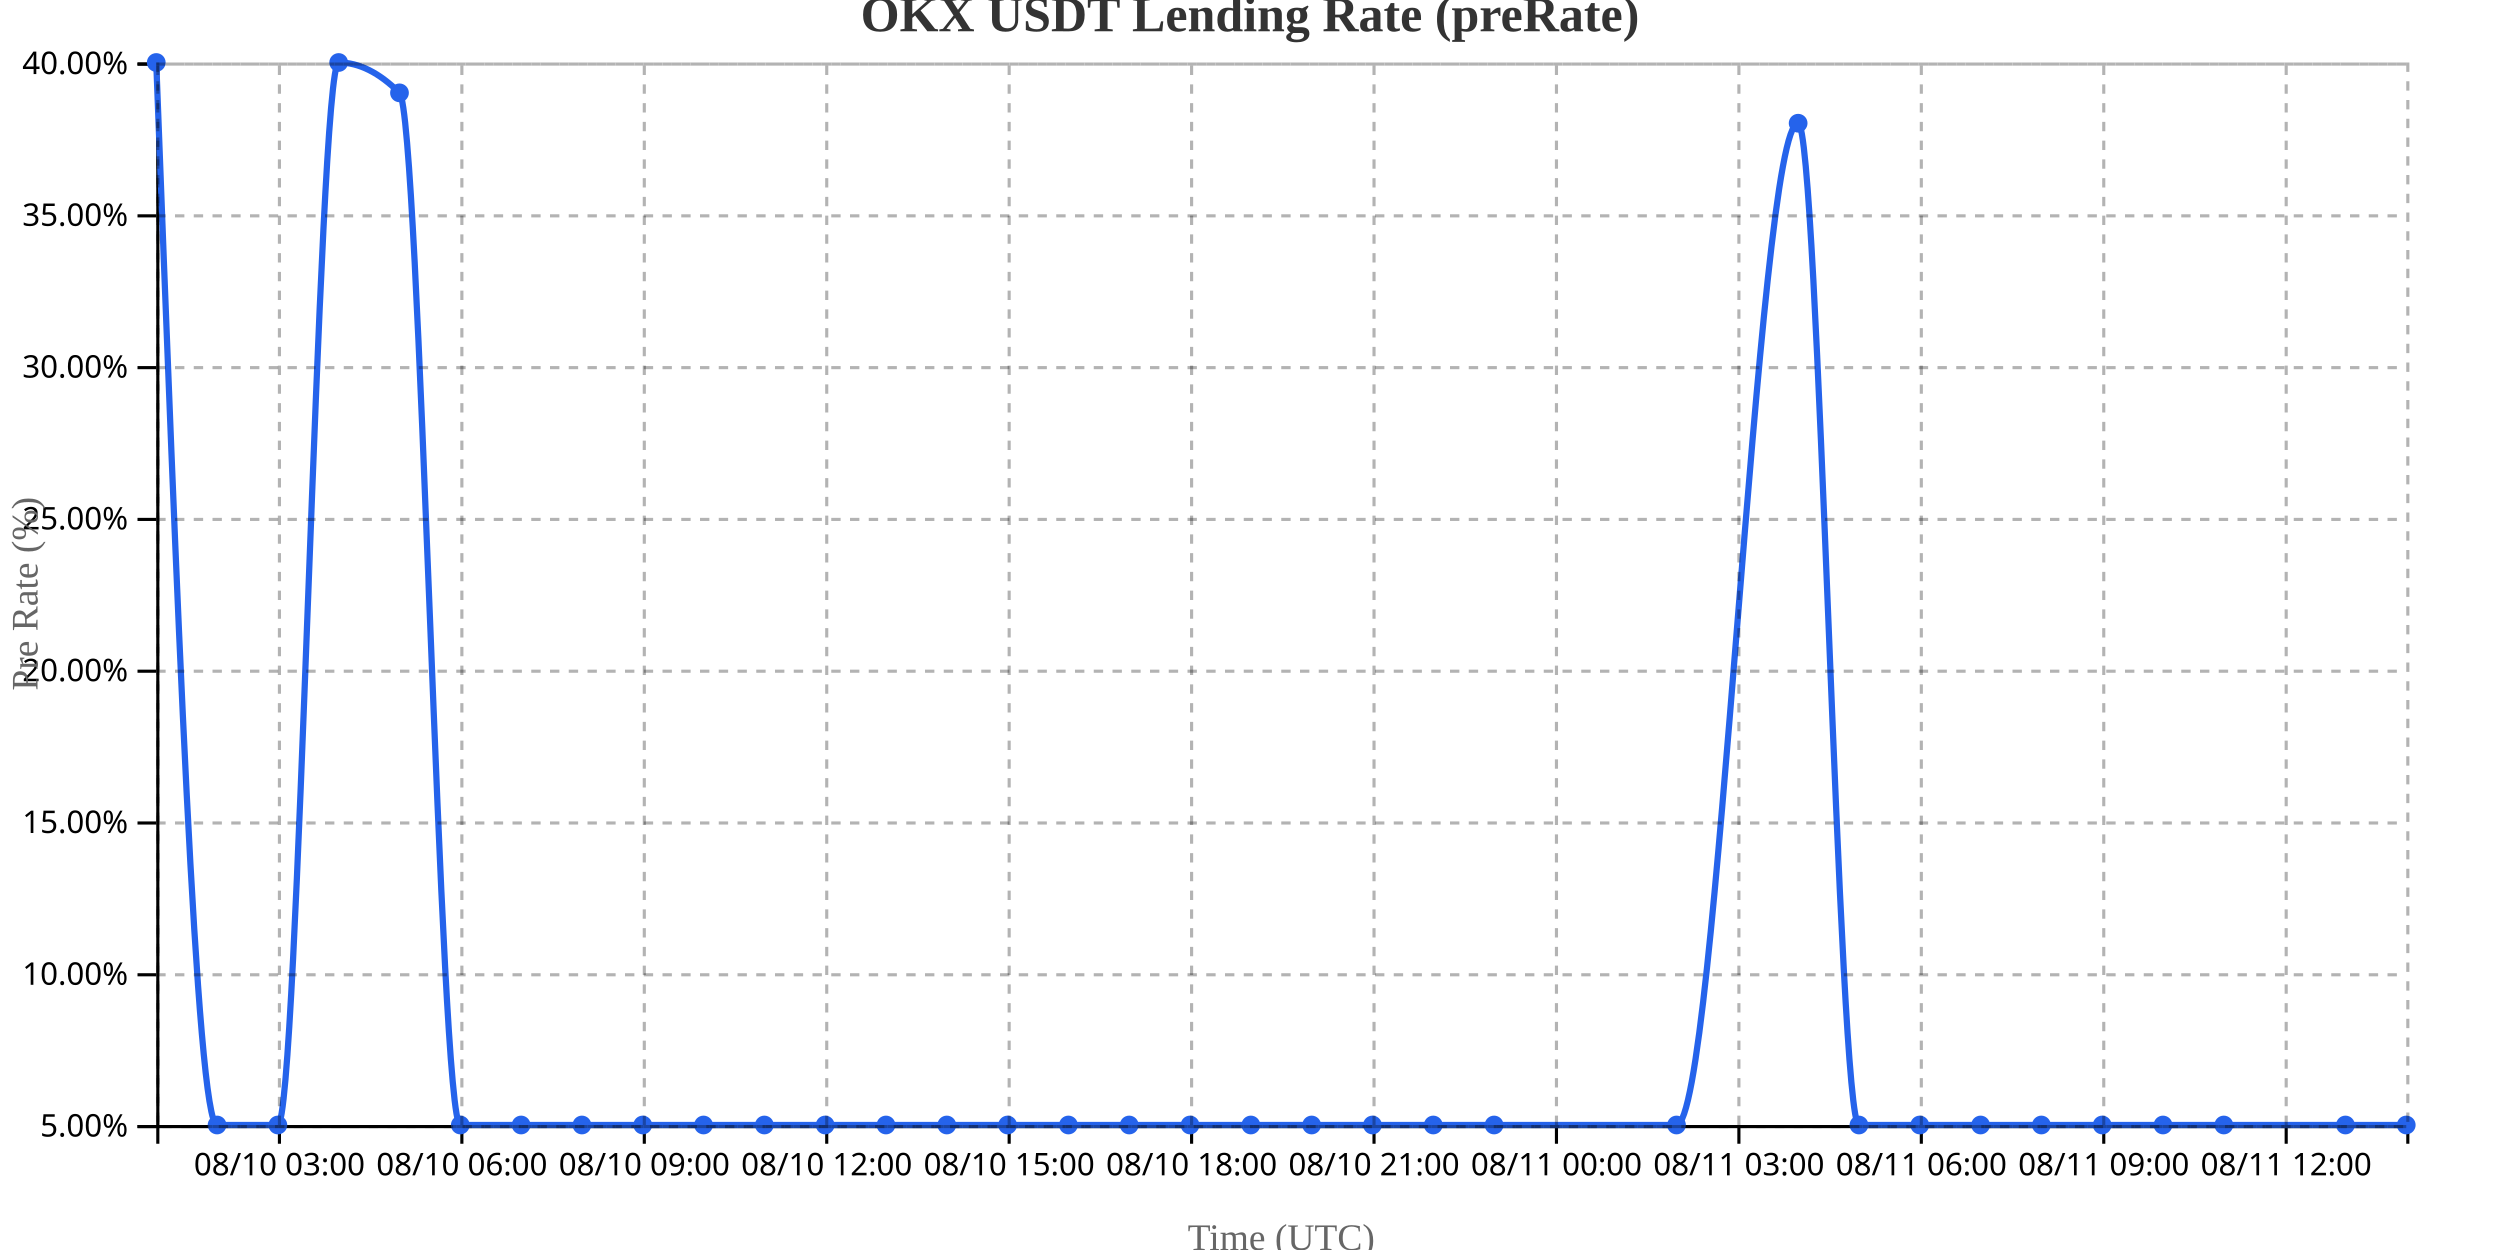
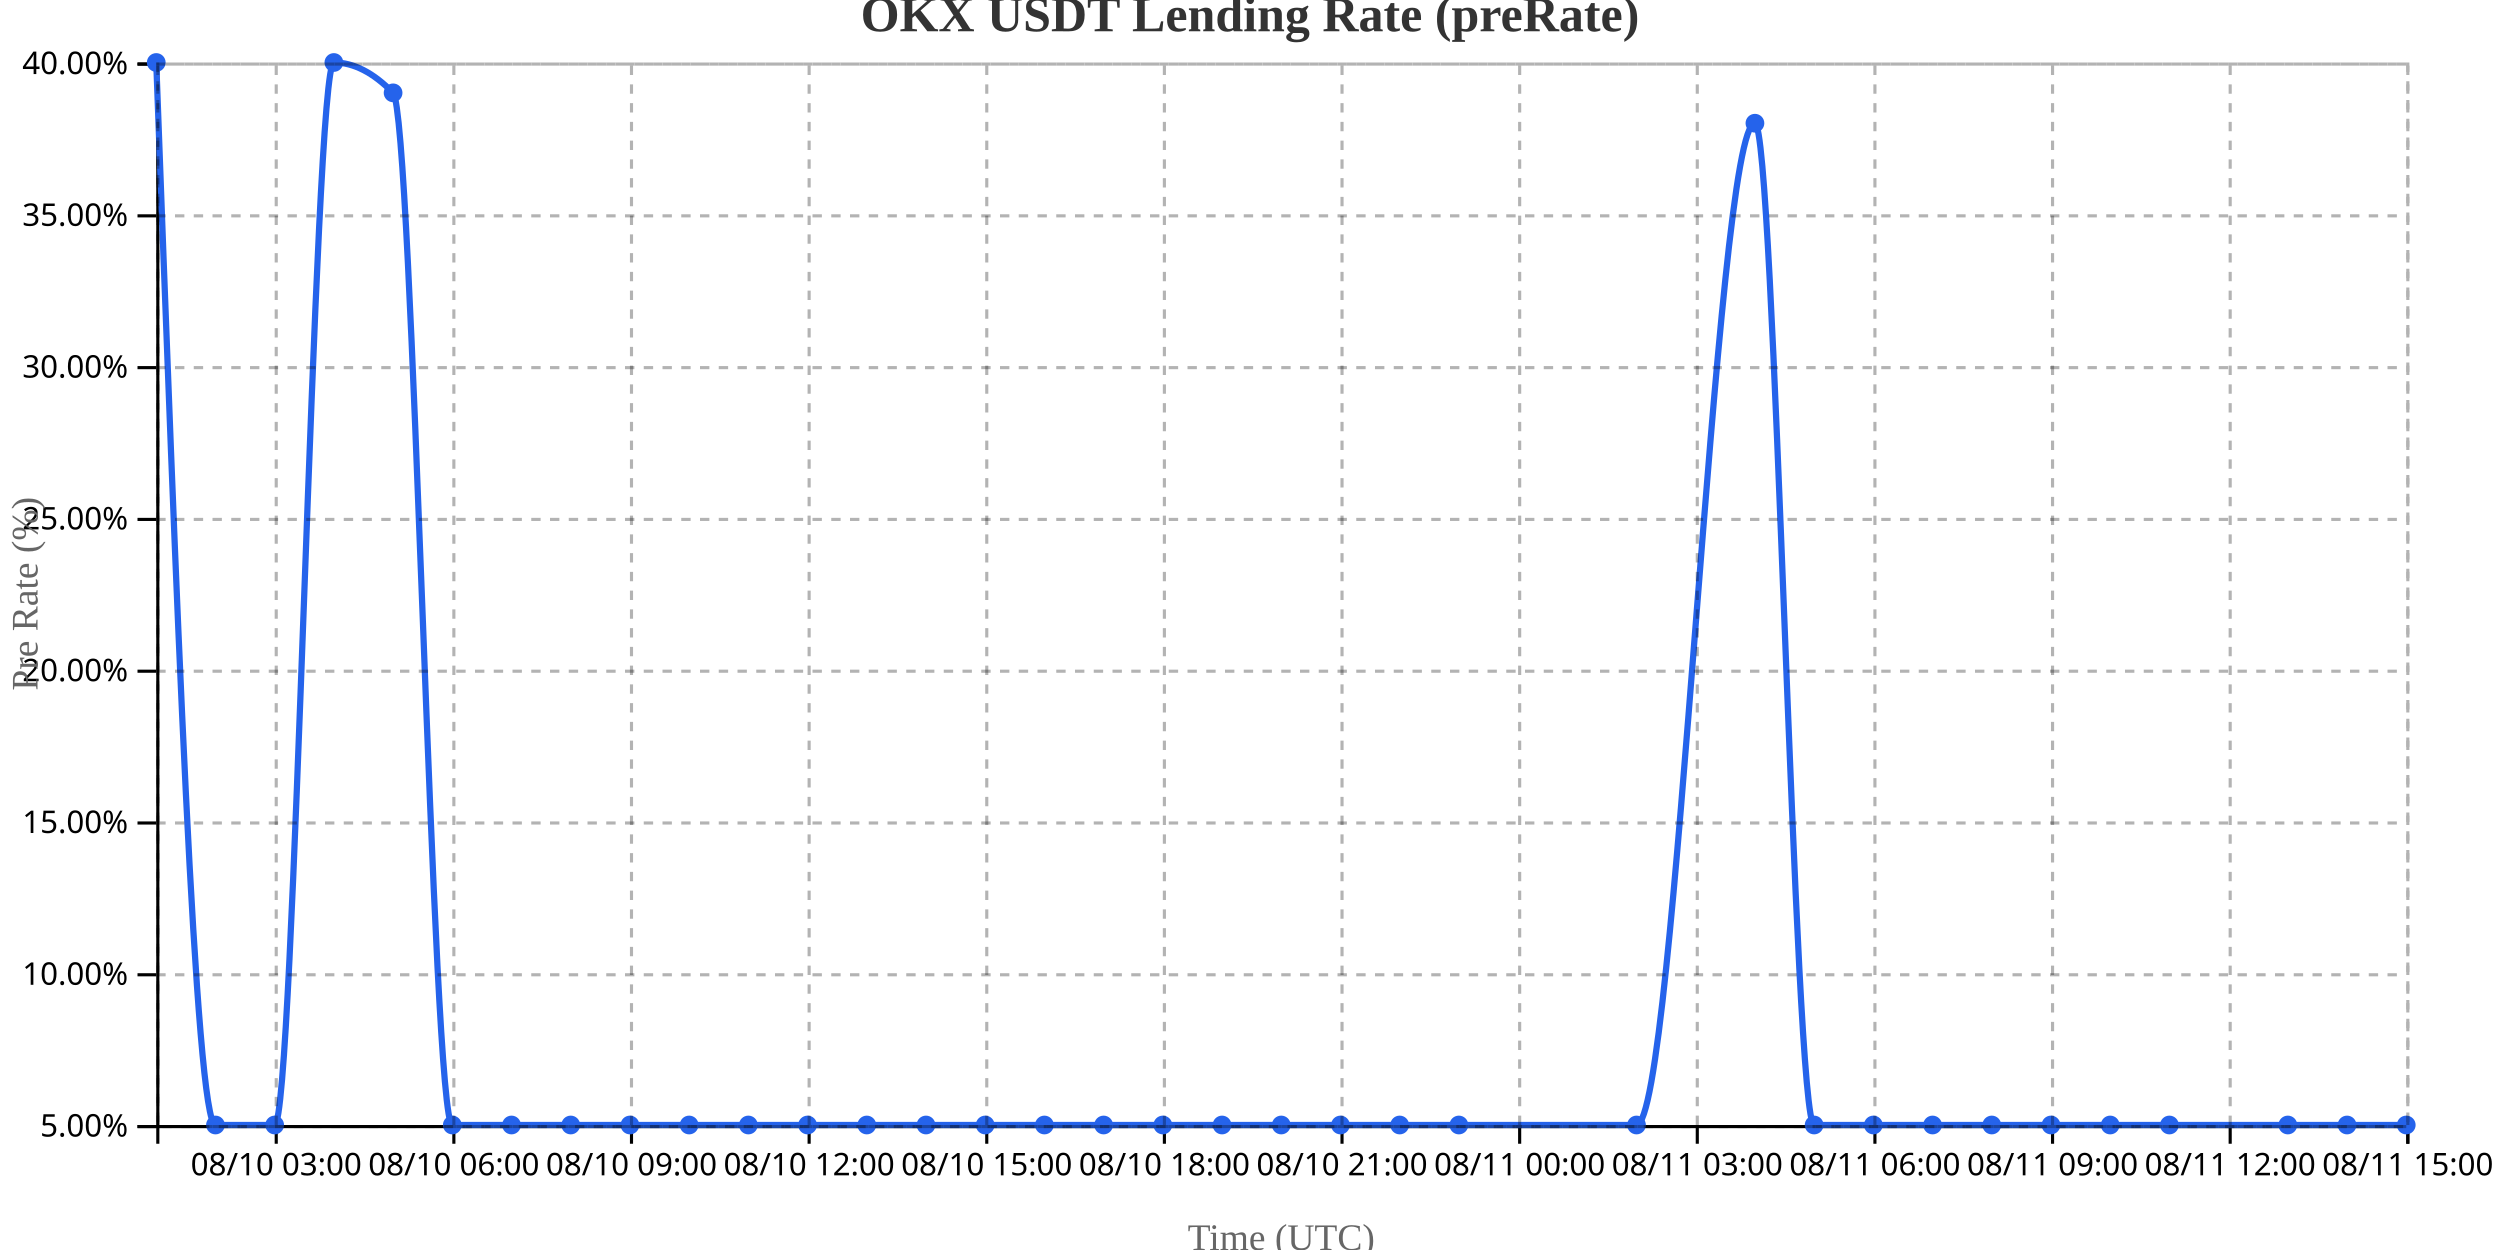
<svg xmlns="http://www.w3.org/2000/svg" width="800" height="400">
  <g transform="translate(50,20)">
    <g transform="translate(0,340)" fill="none" font-size="10" font-family="sans-serif" text-anchor="middle">
      <path class="domain" stroke="currentColor" d="M0.5,6V0.5H720.5V6" />
-       <g class="tick" opacity="1" transform="translate(39.41892,0)">
+       <g class="tick" opacity="1" transform="translate(38.39474,0)">
        <line stroke="currentColor" y2="6" />
        <text fill="currentColor" y="9" dy="0.71em">08/10 03:00</text>
      </g>
-       <g class="tick" opacity="1" transform="translate(97.7973,0)">
+       <g class="tick" opacity="1" transform="translate(95.23684,0)">
        <line stroke="currentColor" y2="6" />
        <text fill="currentColor" y="9" dy="0.71em">08/10 06:00</text>
      </g>
-       <g class="tick" opacity="1" transform="translate(156.1757,0)">
+       <g class="tick" opacity="1" transform="translate(152.0789,0)">
        <line stroke="currentColor" y2="6" />
        <text fill="currentColor" y="9" dy="0.71em">08/10 09:00</text>
      </g>
-       <g class="tick" opacity="1" transform="translate(214.5541,0)">
+       <g class="tick" opacity="1" transform="translate(208.9211,0)">
        <line stroke="currentColor" y2="6" />
        <text fill="currentColor" y="9" dy="0.71em">08/10 12:00</text>
      </g>
-       <g class="tick" opacity="1" transform="translate(272.9324,0)">
+       <g class="tick" opacity="1" transform="translate(265.7632,0)">
        <line stroke="currentColor" y2="6" />
        <text fill="currentColor" y="9" dy="0.71em">08/10 15:00</text>
      </g>
-       <g class="tick" opacity="1" transform="translate(331.3108,0)">
+       <g class="tick" opacity="1" transform="translate(322.6053,0)">
        <line stroke="currentColor" y2="6" />
        <text fill="currentColor" y="9" dy="0.71em">08/10 18:00</text>
      </g>
-       <g class="tick" opacity="1" transform="translate(389.6892,0)">
+       <g class="tick" opacity="1" transform="translate(379.4474,0)">
        <line stroke="currentColor" y2="6" />
        <text fill="currentColor" y="9" dy="0.71em">08/10 21:00</text>
      </g>
-       <g class="tick" opacity="1" transform="translate(448.0676,0)">
+       <g class="tick" opacity="1" transform="translate(436.2895,0)">
        <line stroke="currentColor" y2="6" />
        <text fill="currentColor" y="9" dy="0.71em">08/11 00:00</text>
      </g>
-       <g class="tick" opacity="1" transform="translate(506.4459,0)">
+       <g class="tick" opacity="1" transform="translate(493.1316,0)">
        <line stroke="currentColor" y2="6" />
        <text fill="currentColor" y="9" dy="0.71em">08/11 03:00</text>
      </g>
-       <g class="tick" opacity="1" transform="translate(564.8243,0)">
+       <g class="tick" opacity="1" transform="translate(549.9737,0)">
        <line stroke="currentColor" y2="6" />
        <text fill="currentColor" y="9" dy="0.71em">08/11 06:00</text>
      </g>
-       <g class="tick" opacity="1" transform="translate(623.2027,0)">
+       <g class="tick" opacity="1" transform="translate(606.8158,0)">
        <line stroke="currentColor" y2="6" />
        <text fill="currentColor" y="9" dy="0.71em">08/11 09:00</text>
      </g>
-       <g class="tick" opacity="1" transform="translate(681.5811,0)">
+       <g class="tick" opacity="1" transform="translate(663.6579,0)">
        <line stroke="currentColor" y2="6" />
        <text fill="currentColor" y="9" dy="0.71em">08/11 12:00</text>
+       </g>
+       <g class="tick" opacity="1" transform="translate(720.5,0)">
+         <line stroke="currentColor" y2="6" />
+         <text fill="currentColor" y="9" dy="0.71em">08/11 15:00</text>
      </g>
    </g>
    <g fill="none" font-size="10" font-family="sans-serif" text-anchor="end">
      <path class="domain" stroke="currentColor" d="M-6,340.5H0.5V0.5H-6" />
      <g class="tick" opacity="1" transform="translate(0,340.5)">
        <line stroke="currentColor" x2="-6" />
        <text fill="currentColor" x="-9" dy="0.32em">5.00%</text>
      </g>
      <g class="tick" opacity="1" transform="translate(0,291.9286)">
        <line stroke="currentColor" x2="-6" />
        <text fill="currentColor" x="-9" dy="0.32em">10.00%</text>
      </g>
      <g class="tick" opacity="1" transform="translate(0,243.3571)">
        <line stroke="currentColor" x2="-6" />
        <text fill="currentColor" x="-9" dy="0.32em">15.00%</text>
      </g>
      <g class="tick" opacity="1" transform="translate(0,194.7857)">
        <line stroke="currentColor" x2="-6" />
        <text fill="currentColor" x="-9" dy="0.32em">20.00%</text>
      </g>
      <g class="tick" opacity="1" transform="translate(0,146.2143)">
        <line stroke="currentColor" x2="-6" />
        <text fill="currentColor" x="-9" dy="0.32em">25.00%</text>
      </g>
      <g class="tick" opacity="1" transform="translate(0,97.64286)">
        <line stroke="currentColor" x2="-6" />
        <text fill="currentColor" x="-9" dy="0.32em">30.00%</text>
      </g>
      <g class="tick" opacity="1" transform="translate(0,49.07143)">
        <line stroke="currentColor" x2="-6" />
        <text fill="currentColor" x="-9" dy="0.32em">35.00%</text>
      </g>
      <g class="tick" opacity="1" transform="translate(0,0.5)">
        <line stroke="currentColor" x2="-6" />
        <text fill="currentColor" x="-9" dy="0.32em">40.00%</text>
      </g>
    </g>
    <text transform="rotate(-90)" y="-50" x="-170" dy="1em" style="text-anchor: middle; font-size: 12px; fill: #666;">Pre Rate (%)</text>
    <text transform="translate(360, 380)" style="text-anchor: middle; font-size: 12px; fill: #666;">Time (UTC)</text>
-     <path fill="none" stroke="#2563eb" stroke-width="2" d="M0,0C6.486,170,12.973,340,19.459,340C25.946,340,32.432,340,38.919,340C45.405,340,51.892,0,58.378,0C64.865,0,71.351,3.238,77.838,9.714C84.324,16.19,90.811,340,97.297,340C103.784,340,110.27,340,116.757,340C123.243,340,129.73,340,136.216,340C142.703,340,149.189,340,155.676,340C162.162,340,168.649,340,175.135,340C181.622,340,188.108,340,194.595,340C201.081,340,207.568,340,214.054,340C220.541,340,227.027,340,233.514,340C240,340,246.486,340,252.973,340C259.459,340,265.946,340,272.432,340C278.919,340,285.405,340,291.892,340C298.378,340,304.865,340,311.351,340C317.838,340,324.324,340,330.811,340C337.297,340,343.784,340,350.27,340C356.757,340,363.243,340,369.73,340C376.216,340,382.703,340,389.189,340C395.676,340,402.162,340,408.649,340C415.135,340,421.622,340,428.108,340C447.568,340,467.027,340,486.486,340C499.459,340,512.432,19.429,525.405,19.429C531.892,19.429,538.378,340,544.865,340C551.351,340,557.838,340,564.324,340C570.811,340,577.297,340,583.784,340C590.27,340,596.757,340,603.243,340C609.73,340,616.216,340,622.703,340C629.189,340,635.676,340,642.162,340C648.649,340,655.135,340,661.622,340C674.595,340,687.568,340,700.541,340C707.027,340,713.514,340,720,340" />
+     <path fill="none" stroke="#2563eb" stroke-width="2" d="M0,0C6.316,170,12.632,340,18.947,340C25.263,340,31.579,340,37.895,340C44.211,340,50.526,0,56.842,0C63.158,0,69.474,3.238,75.789,9.714C82.105,16.19,88.421,340,94.737,340C101.053,340,107.368,340,113.684,340C120,340,126.316,340,132.632,340C138.947,340,145.263,340,151.579,340C157.895,340,164.211,340,170.526,340C176.842,340,183.158,340,189.474,340C195.789,340,202.105,340,208.421,340C214.737,340,221.053,340,227.368,340C233.684,340,240,340,246.316,340C252.632,340,258.947,340,265.263,340C271.579,340,277.895,340,284.211,340C290.526,340,296.842,340,303.158,340C309.474,340,315.789,340,322.105,340C328.421,340,334.737,340,341.053,340C347.368,340,353.684,340,360,340C366.316,340,372.632,340,378.947,340C385.263,340,391.579,340,397.895,340C404.211,340,410.526,340,416.842,340C435.789,340,454.737,340,473.684,340C486.316,340,498.947,19.429,511.579,19.429C517.895,19.429,524.211,340,530.526,340C536.842,340,543.158,340,549.474,340C555.789,340,562.105,340,568.421,340C574.737,340,581.053,340,587.368,340C593.684,340,600,340,606.316,340C612.632,340,618.947,340,625.263,340C631.579,340,637.895,340,644.211,340C656.842,340,669.474,340,682.105,340C688.421,340,694.737,340,701.053,340C707.368,340,713.684,340,720,340" />
    <circle class="dot" cx="0" cy="0" r="3" fill="#2563eb" />
-     <circle class="dot" cx="19.459" cy="340" r="3" fill="#2563eb" />
-     <circle class="dot" cx="38.919" cy="340" r="3" fill="#2563eb" />
-     <circle class="dot" cx="58.378" cy="0" r="3" fill="#2563eb" />
-     <circle class="dot" cx="77.838" cy="9.714" r="3" fill="#2563eb" />
-     <circle class="dot" cx="97.297" cy="340" r="3" fill="#2563eb" />
-     <circle class="dot" cx="116.757" cy="340" r="3" fill="#2563eb" />
-     <circle class="dot" cx="136.216" cy="340" r="3" fill="#2563eb" />
-     <circle class="dot" cx="155.676" cy="340" r="3" fill="#2563eb" />
-     <circle class="dot" cx="175.135" cy="340" r="3" fill="#2563eb" />
-     <circle class="dot" cx="194.595" cy="340" r="3" fill="#2563eb" />
-     <circle class="dot" cx="214.054" cy="340" r="3" fill="#2563eb" />
-     <circle class="dot" cx="233.514" cy="340" r="3" fill="#2563eb" />
-     <circle class="dot" cx="252.973" cy="340" r="3" fill="#2563eb" />
-     <circle class="dot" cx="272.432" cy="340" r="3" fill="#2563eb" />
-     <circle class="dot" cx="291.892" cy="340" r="3" fill="#2563eb" />
-     <circle class="dot" cx="311.351" cy="340" r="3" fill="#2563eb" />
-     <circle class="dot" cx="330.811" cy="340" r="3" fill="#2563eb" />
-     <circle class="dot" cx="350.27" cy="340" r="3" fill="#2563eb" />
-     <circle class="dot" cx="369.73" cy="340" r="3" fill="#2563eb" />
-     <circle class="dot" cx="389.189" cy="340" r="3" fill="#2563eb" />
-     <circle class="dot" cx="408.649" cy="340" r="3" fill="#2563eb" />
-     <circle class="dot" cx="428.108" cy="340" r="3" fill="#2563eb" />
-     <circle class="dot" cx="486.486" cy="340" r="3" fill="#2563eb" />
-     <circle class="dot" cx="525.405" cy="19.429" r="3" fill="#2563eb" />
-     <circle class="dot" cx="544.865" cy="340" r="3" fill="#2563eb" />
-     <circle class="dot" cx="564.324" cy="340" r="3" fill="#2563eb" />
-     <circle class="dot" cx="583.784" cy="340" r="3" fill="#2563eb" />
-     <circle class="dot" cx="603.243" cy="340" r="3" fill="#2563eb" />
-     <circle class="dot" cx="622.703" cy="340" r="3" fill="#2563eb" />
-     <circle class="dot" cx="642.162" cy="340" r="3" fill="#2563eb" />
-     <circle class="dot" cx="661.622" cy="340" r="3" fill="#2563eb" />
-     <circle class="dot" cx="700.541" cy="340" r="3" fill="#2563eb" />
+     <circle class="dot" cx="18.947" cy="340" r="3" fill="#2563eb" />
+     <circle class="dot" cx="37.895" cy="340" r="3" fill="#2563eb" />
+     <circle class="dot" cx="56.842" cy="0" r="3" fill="#2563eb" />
+     <circle class="dot" cx="75.789" cy="9.714" r="3" fill="#2563eb" />
+     <circle class="dot" cx="94.737" cy="340" r="3" fill="#2563eb" />
+     <circle class="dot" cx="113.684" cy="340" r="3" fill="#2563eb" />
+     <circle class="dot" cx="132.632" cy="340" r="3" fill="#2563eb" />
+     <circle class="dot" cx="151.579" cy="340" r="3" fill="#2563eb" />
+     <circle class="dot" cx="170.526" cy="340" r="3" fill="#2563eb" />
+     <circle class="dot" cx="189.474" cy="340" r="3" fill="#2563eb" />
+     <circle class="dot" cx="208.421" cy="340" r="3" fill="#2563eb" />
+     <circle class="dot" cx="227.368" cy="340" r="3" fill="#2563eb" />
+     <circle class="dot" cx="246.316" cy="340" r="3" fill="#2563eb" />
+     <circle class="dot" cx="265.263" cy="340" r="3" fill="#2563eb" />
+     <circle class="dot" cx="284.211" cy="340" r="3" fill="#2563eb" />
+     <circle class="dot" cx="303.158" cy="340" r="3" fill="#2563eb" />
+     <circle class="dot" cx="322.105" cy="340" r="3" fill="#2563eb" />
+     <circle class="dot" cx="341.053" cy="340" r="3" fill="#2563eb" />
+     <circle class="dot" cx="360" cy="340" r="3" fill="#2563eb" />
+     <circle class="dot" cx="378.947" cy="340" r="3" fill="#2563eb" />
+     <circle class="dot" cx="397.895" cy="340" r="3" fill="#2563eb" />
+     <circle class="dot" cx="416.842" cy="340" r="3" fill="#2563eb" />
+     <circle class="dot" cx="473.684" cy="340" r="3" fill="#2563eb" />
+     <circle class="dot" cx="511.579" cy="19.429" r="3" fill="#2563eb" />
+     <circle class="dot" cx="530.526" cy="340" r="3" fill="#2563eb" />
+     <circle class="dot" cx="549.474" cy="340" r="3" fill="#2563eb" />
+     <circle class="dot" cx="568.421" cy="340" r="3" fill="#2563eb" />
+     <circle class="dot" cx="587.368" cy="340" r="3" fill="#2563eb" />
+     <circle class="dot" cx="606.316" cy="340" r="3" fill="#2563eb" />
+     <circle class="dot" cx="625.263" cy="340" r="3" fill="#2563eb" />
+     <circle class="dot" cx="644.211" cy="340" r="3" fill="#2563eb" />
+     <circle class="dot" cx="682.105" cy="340" r="3" fill="#2563eb" />
+     <circle class="dot" cx="701.053" cy="340" r="3" fill="#2563eb" />
    <circle class="dot" cx="720" cy="340" r="3" fill="#2563eb" />
    <g class="grid" transform="translate(0,340)" fill="none" font-size="10" font-family="sans-serif" text-anchor="middle" style="stroke-dasharray: 3,3; opacity: 0.3;">
      <path class="domain" stroke="currentColor" d="M0.5,-340V0.5H720.5V-340" />
-       <g class="tick" opacity="1" transform="translate(39.41892,0)">
-         <line stroke="currentColor" y2="-340" />
-         <text fill="currentColor" y="3" dy="0.71em" />
-       </g>
-       <g class="tick" opacity="1" transform="translate(97.7973,0)">
-         <line stroke="currentColor" y2="-340" />
-         <text fill="currentColor" y="3" dy="0.71em" />
-       </g>
-       <g class="tick" opacity="1" transform="translate(156.1757,0)">
-         <line stroke="currentColor" y2="-340" />
-         <text fill="currentColor" y="3" dy="0.71em" />
-       </g>
-       <g class="tick" opacity="1" transform="translate(214.5541,0)">
-         <line stroke="currentColor" y2="-340" />
-         <text fill="currentColor" y="3" dy="0.71em" />
-       </g>
-       <g class="tick" opacity="1" transform="translate(272.9324,0)">
-         <line stroke="currentColor" y2="-340" />
-         <text fill="currentColor" y="3" dy="0.71em" />
-       </g>
-       <g class="tick" opacity="1" transform="translate(331.3108,0)">
-         <line stroke="currentColor" y2="-340" />
-         <text fill="currentColor" y="3" dy="0.71em" />
-       </g>
-       <g class="tick" opacity="1" transform="translate(389.6892,0)">
-         <line stroke="currentColor" y2="-340" />
-         <text fill="currentColor" y="3" dy="0.71em" />
-       </g>
-       <g class="tick" opacity="1" transform="translate(448.0676,0)">
-         <line stroke="currentColor" y2="-340" />
-         <text fill="currentColor" y="3" dy="0.71em" />
-       </g>
-       <g class="tick" opacity="1" transform="translate(506.4459,0)">
-         <line stroke="currentColor" y2="-340" />
-         <text fill="currentColor" y="3" dy="0.71em" />
-       </g>
-       <g class="tick" opacity="1" transform="translate(564.8243,0)">
-         <line stroke="currentColor" y2="-340" />
-         <text fill="currentColor" y="3" dy="0.71em" />
-       </g>
-       <g class="tick" opacity="1" transform="translate(623.2027,0)">
-         <line stroke="currentColor" y2="-340" />
-         <text fill="currentColor" y="3" dy="0.71em" />
-       </g>
-       <g class="tick" opacity="1" transform="translate(681.5811,0)">
+       <g class="tick" opacity="1" transform="translate(38.39474,0)">
+         <line stroke="currentColor" y2="-340" />
+         <text fill="currentColor" y="3" dy="0.71em" />
+       </g>
+       <g class="tick" opacity="1" transform="translate(95.23684,0)">
+         <line stroke="currentColor" y2="-340" />
+         <text fill="currentColor" y="3" dy="0.71em" />
+       </g>
+       <g class="tick" opacity="1" transform="translate(152.0789,0)">
+         <line stroke="currentColor" y2="-340" />
+         <text fill="currentColor" y="3" dy="0.71em" />
+       </g>
+       <g class="tick" opacity="1" transform="translate(208.9211,0)">
+         <line stroke="currentColor" y2="-340" />
+         <text fill="currentColor" y="3" dy="0.71em" />
+       </g>
+       <g class="tick" opacity="1" transform="translate(265.7632,0)">
+         <line stroke="currentColor" y2="-340" />
+         <text fill="currentColor" y="3" dy="0.71em" />
+       </g>
+       <g class="tick" opacity="1" transform="translate(322.6053,0)">
+         <line stroke="currentColor" y2="-340" />
+         <text fill="currentColor" y="3" dy="0.71em" />
+       </g>
+       <g class="tick" opacity="1" transform="translate(379.4474,0)">
+         <line stroke="currentColor" y2="-340" />
+         <text fill="currentColor" y="3" dy="0.71em" />
+       </g>
+       <g class="tick" opacity="1" transform="translate(436.2895,0)">
+         <line stroke="currentColor" y2="-340" />
+         <text fill="currentColor" y="3" dy="0.71em" />
+       </g>
+       <g class="tick" opacity="1" transform="translate(493.1316,0)">
+         <line stroke="currentColor" y2="-340" />
+         <text fill="currentColor" y="3" dy="0.71em" />
+       </g>
+       <g class="tick" opacity="1" transform="translate(549.9737,0)">
+         <line stroke="currentColor" y2="-340" />
+         <text fill="currentColor" y="3" dy="0.71em" />
+       </g>
+       <g class="tick" opacity="1" transform="translate(606.8158,0)">
+         <line stroke="currentColor" y2="-340" />
+         <text fill="currentColor" y="3" dy="0.71em" />
+       </g>
+       <g class="tick" opacity="1" transform="translate(663.6579,0)">
+         <line stroke="currentColor" y2="-340" />
+         <text fill="currentColor" y="3" dy="0.71em" />
+       </g>
+       <g class="tick" opacity="1" transform="translate(720.5,0)">
        <line stroke="currentColor" y2="-340" />
        <text fill="currentColor" y="3" dy="0.71em" />
      </g>
    </g>
    <g class="grid" fill="none" font-size="10" font-family="sans-serif" text-anchor="end" style="stroke-dasharray: 3,3; opacity: 0.3;">
      <path class="domain" stroke="currentColor" d="M720,340.5H0.5V0.5H720" />
      <g class="tick" opacity="1" transform="translate(0,340.5)">
        <line stroke="currentColor" x2="720" />
        <text fill="currentColor" x="-3" dy="0.32em" />
      </g>
      <g class="tick" opacity="1" transform="translate(0,291.9286)">
        <line stroke="currentColor" x2="720" />
        <text fill="currentColor" x="-3" dy="0.32em" />
      </g>
      <g class="tick" opacity="1" transform="translate(0,243.3571)">
        <line stroke="currentColor" x2="720" />
        <text fill="currentColor" x="-3" dy="0.32em" />
      </g>
      <g class="tick" opacity="1" transform="translate(0,194.7857)">
        <line stroke="currentColor" x2="720" />
        <text fill="currentColor" x="-3" dy="0.32em" />
      </g>
      <g class="tick" opacity="1" transform="translate(0,146.2143)">
        <line stroke="currentColor" x2="720" />
        <text fill="currentColor" x="-3" dy="0.32em" />
      </g>
      <g class="tick" opacity="1" transform="translate(0,97.64286)">
        <line stroke="currentColor" x2="720" />
        <text fill="currentColor" x="-3" dy="0.32em" />
      </g>
      <g class="tick" opacity="1" transform="translate(0,49.07143)">
        <line stroke="currentColor" x2="720" />
        <text fill="currentColor" x="-3" dy="0.32em" />
      </g>
      <g class="tick" opacity="1" transform="translate(0,0.5)">
        <line stroke="currentColor" x2="720" />
        <text fill="currentColor" x="-3" dy="0.32em" />
      </g>
    </g>
  </g>
  <text x="400" y="10" text-anchor="middle" style="font-size: 16px; font-weight: bold; fill: #333;">OKX USDT Lending Rate (preRate)</text>
</svg>
